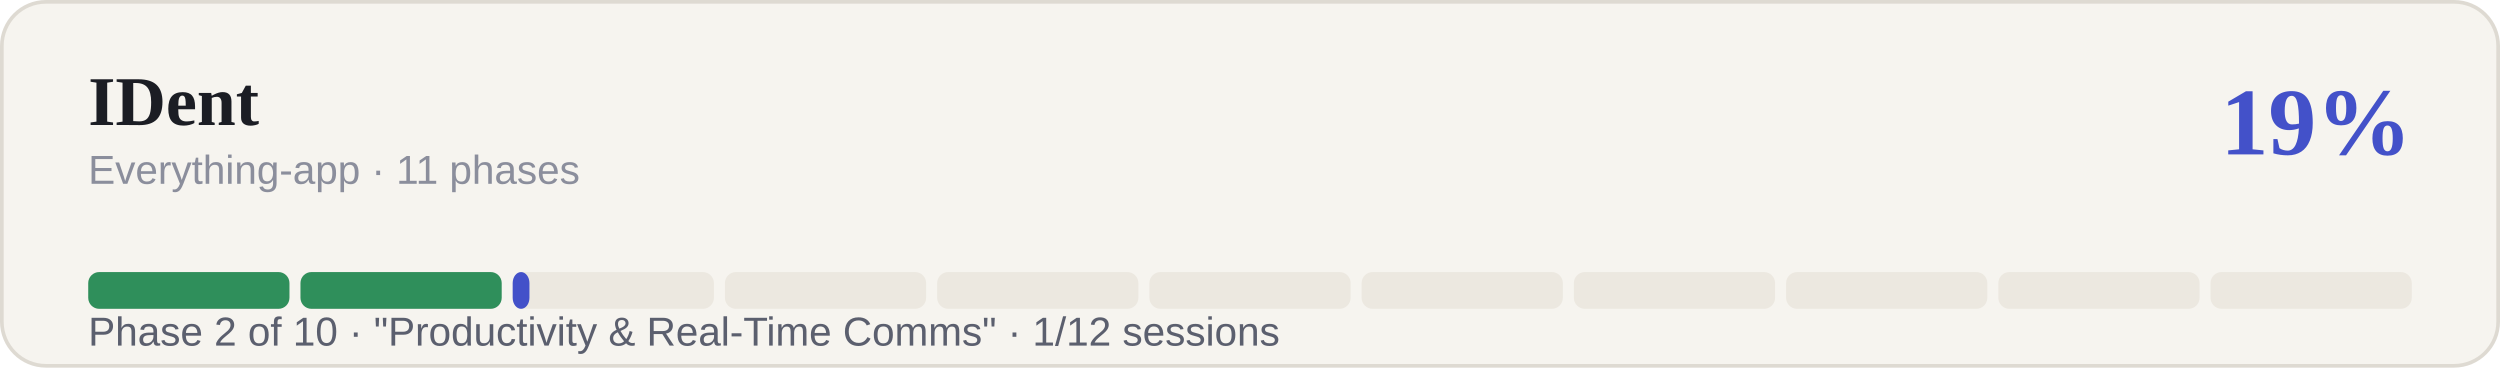
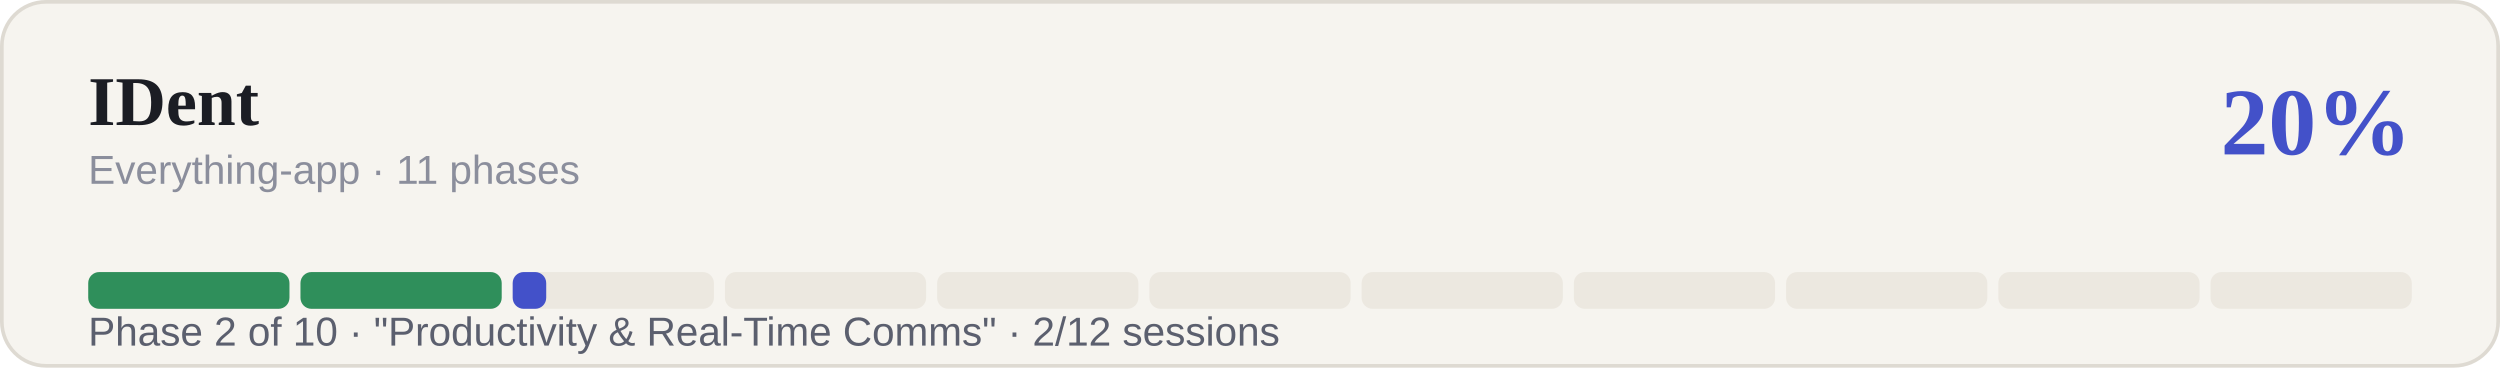
- <svg xmlns="http://www.w3.org/2000/svg" viewBox="0 0 680 100" width="680" height="100" role="img" aria-label="IDent roadmap progress: 19%">
+ <svg xmlns="http://www.w3.org/2000/svg" viewBox="0 0 680 100" width="680" height="100" role="img" aria-label="IDent roadmap progress: 20%">
  <style>
    .bg { fill: #f6f4ef; }
    .card-border { stroke: #dedad2; }
    .ink { fill: #1b1d24; }
    .ink-soft { fill: #5b5f6e; }
    .ink-faint { fill: #8b8e9c; }
    .seg-bg { fill: #ece8e0; }
    .seg-done { fill: #2f8f5b; }
    .seg-current { fill: #4351c9; }
    .pct { fill: #4351c9; }
    text { font-family: -apple-system, "Segoe UI", "Helvetica Neue", Arial, sans-serif; }
    .serif { font-family: Georgia, "Times New Roman", serif; }
    @media (prefers-color-scheme: dark) {
      .bg { fill: #131318; }
      .card-border { stroke: #2c2d38; }
      .ink { fill: #edecf1; }
      .ink-soft { fill: #a3a3b4; }
      .ink-faint { fill: #6f7180; }
      .seg-bg { fill: #232430; }
      .seg-done { fill: #5fcf93; }
      .seg-current { fill: #93a2ff; }
      .pct { fill: #93a2ff; }
    }
  </style>
  <rect x="0.5" y="0.5" width="679" height="99" rx="12" class="bg card-border" stroke-width="1" />
  <text x="24" y="34" class="serif ink" font-size="19" font-weight="600">IDent</text>
  <text x="24" y="50" class="ink-faint" font-size="11">Everything-app · 11 phases</text>
-   <text x="656" y="42" text-anchor="end" class="serif pct" font-size="26" font-weight="600">19%</text>
+   <text x="656" y="42" text-anchor="end" class="serif pct" font-size="26" font-weight="600">20%</text>
  <rect x="24.00" y="74" width="54.73" height="10" rx="3" class="seg-bg" />
  <rect x="24.00" y="74" width="54.73" height="10" rx="3" class="seg-done" />
  <rect x="81.73" y="74" width="54.73" height="10" rx="3" class="seg-bg" />
  <rect x="81.73" y="74" width="54.73" height="10" rx="3" class="seg-done" />
  <rect x="139.45" y="74" width="54.73" height="10" rx="3" class="seg-bg" />
-   <rect x="139.45" y="74" width="4.56" height="10" rx="3" class="seg-current" />
+   <rect x="139.45" y="74" width="9.12" height="10" rx="3" class="seg-current" />
  <rect x="197.18" y="74" width="54.73" height="10" rx="3" class="seg-bg" />
  <rect x="254.91" y="74" width="54.73" height="10" rx="3" class="seg-bg" />
  <rect x="312.64" y="74" width="54.73" height="10" rx="3" class="seg-bg" />
  <rect x="370.36" y="74" width="54.73" height="10" rx="3" class="seg-bg" />
  <rect x="428.09" y="74" width="54.73" height="10" rx="3" class="seg-bg" />
  <rect x="485.82" y="74" width="54.73" height="10" rx="3" class="seg-bg" />
  <rect x="543.55" y="74" width="54.73" height="10" rx="3" class="seg-bg" />
  <rect x="601.27" y="74" width="54.73" height="10" rx="3" class="seg-bg" />
-   <text x="24" y="94" class="ink-soft" font-size="11">Phase 2 of 10 · "Productivity &amp; Real-Time Comms" · 1/12 sessions</text>
+   <text x="24" y="94" class="ink-soft" font-size="11">Phase 2 of 10 · "Productivity &amp; Real-Time Comms" · 2/12 sessions</text>
</svg>
